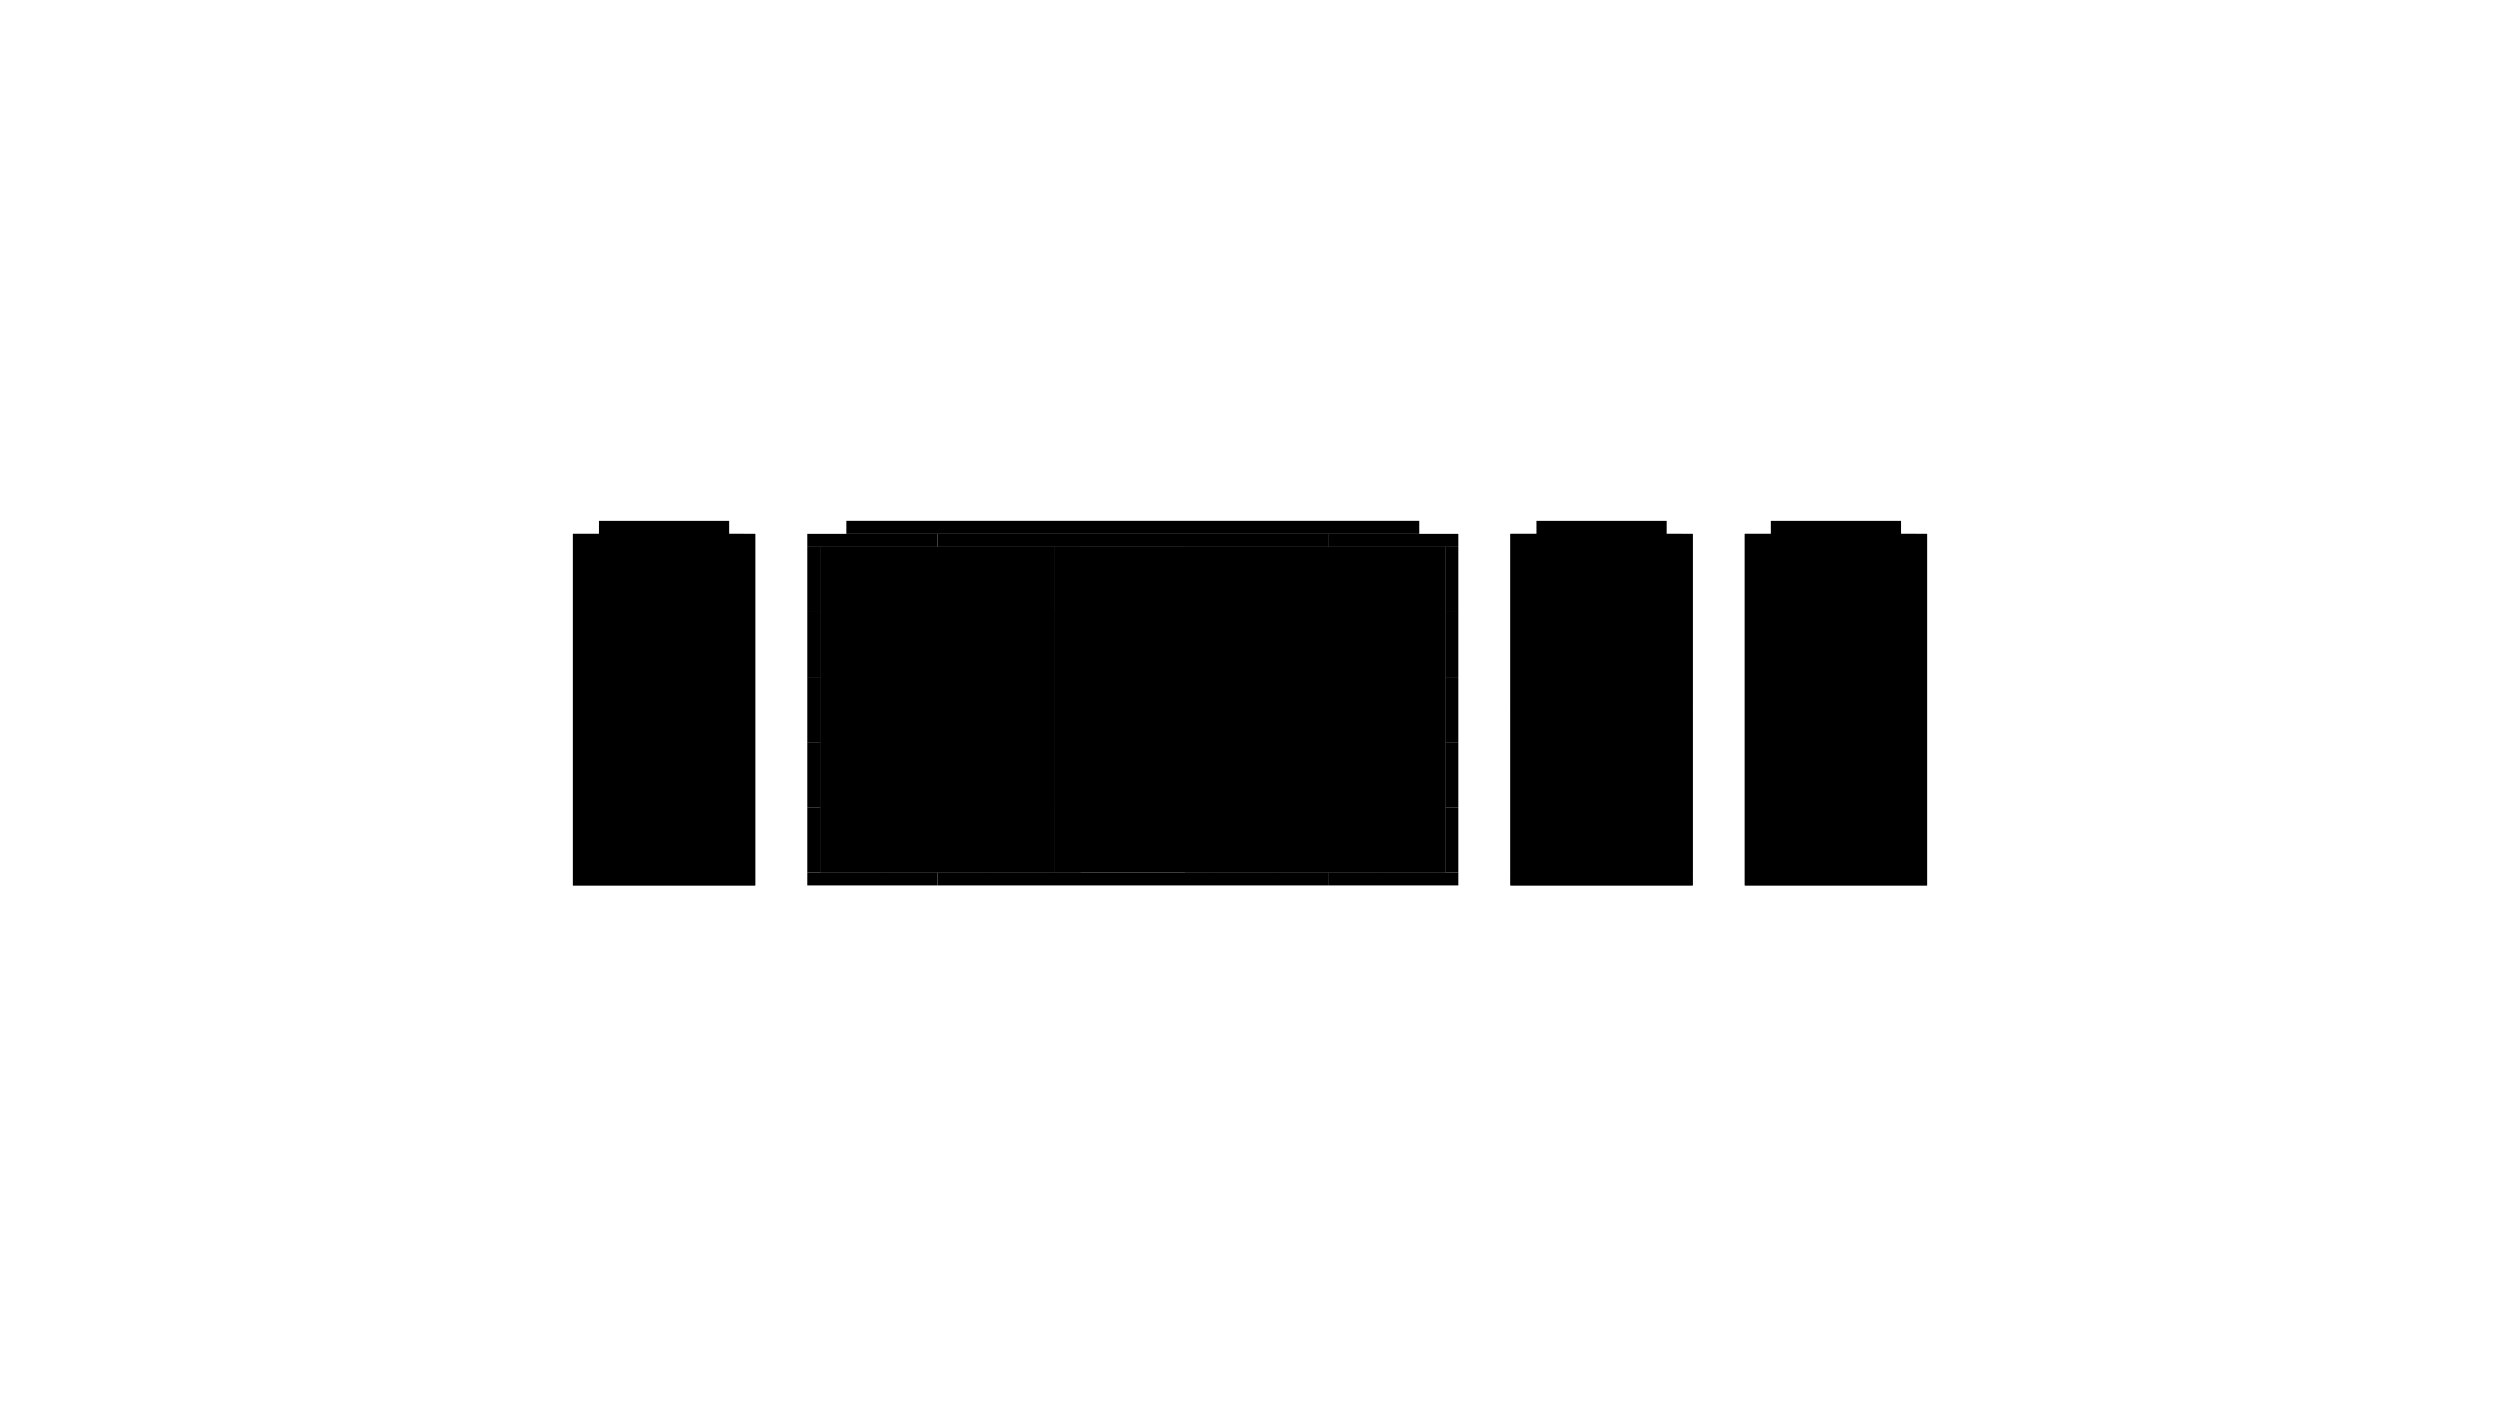
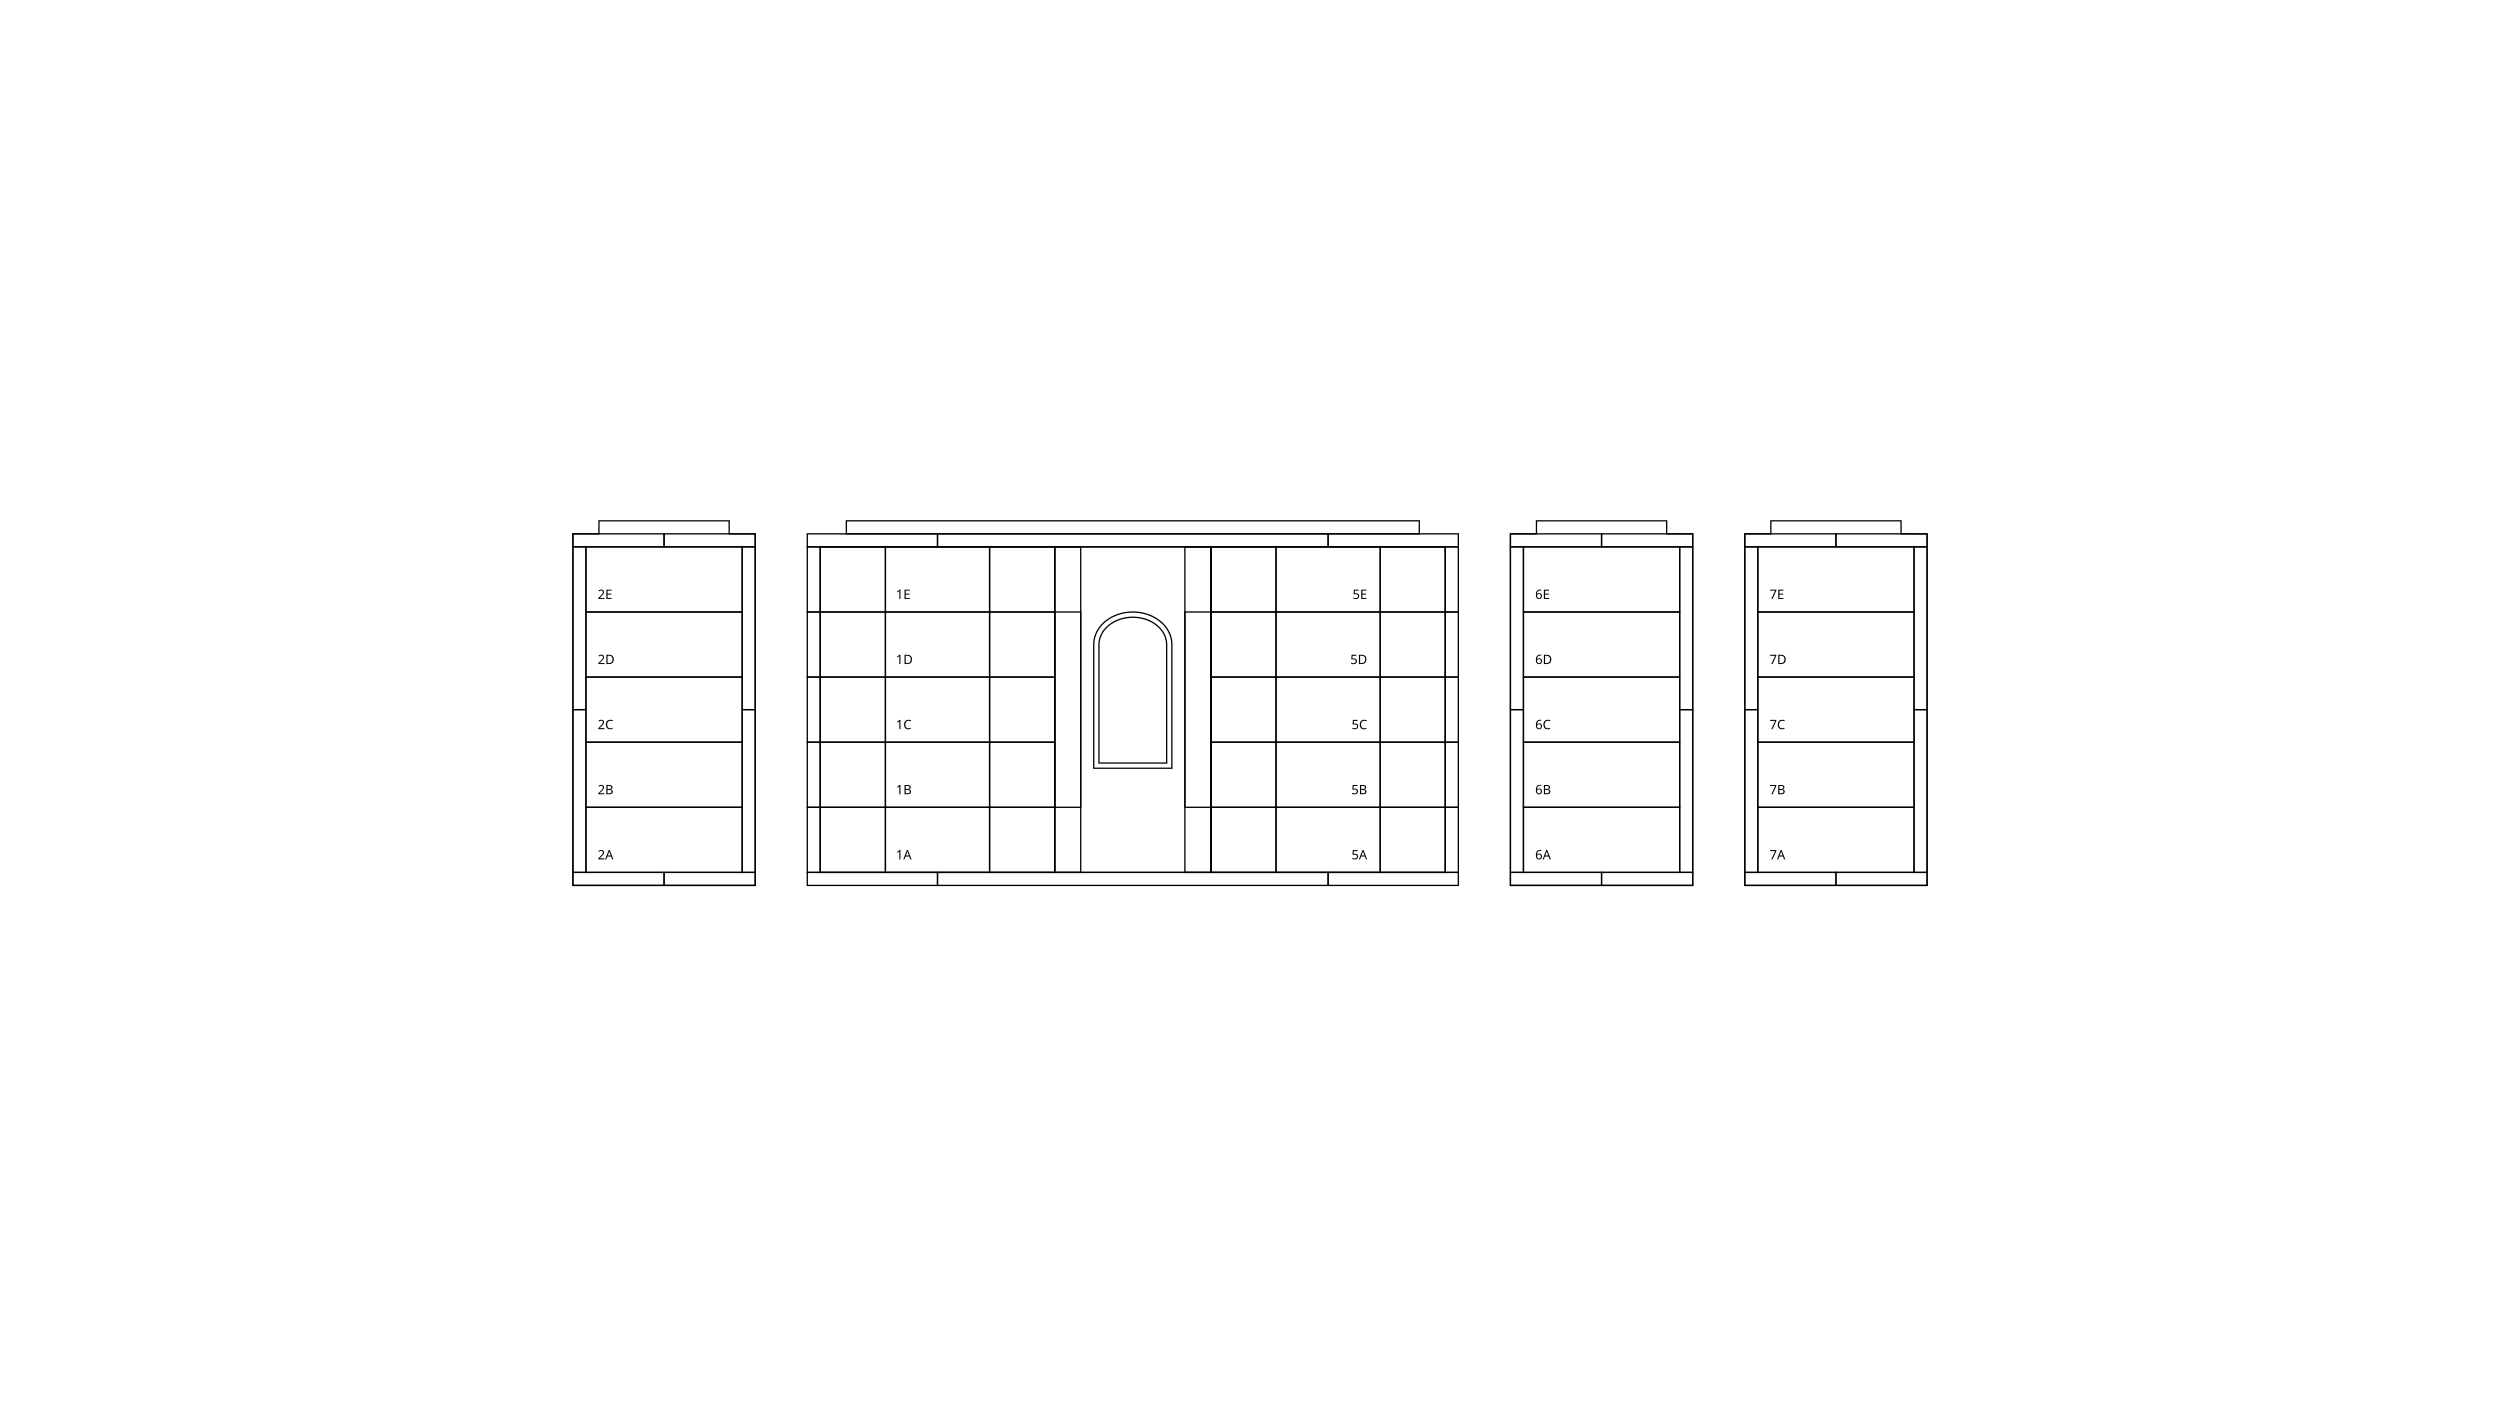
<svg xmlns="http://www.w3.org/2000/svg" height="1080" version="1.1" viewBox="0 0 1920 1080" width="1920">
  <style>
-     .map path {
+     path {
      fill: none;
      stroke-width: 1px;
      stroke: #000;
    }
-     .map text {
+     text {
      font-family: Monaco;
      font-size: 10px;
    }
    .text-anchor-end {
      text-anchor: end;
    }
  </style>
  <g>
    <path d="m440 680h140v-269.94l-20-0.059v-10h-100v10h-20z" />
    <path d="m440 410h70v10h-70z" />
    <path d="m510 410h70v10h-70z" />
    <path d="m440 420h10v125h-10z" />
    <path d="m440 545v125h10v-125z" />
    <path d="m570 420h10v125h-10z" />
    <path d="m570 545h10v125h-10z" />
    <path d="m440 670h70v10h-70z" />
    <path d="m510 670h70v10h-70z" />
    <path d="m1160 680h140v-269.94l-20-0.059v-10h-100v10h-20z" />
    <path d="m1160 410h70v10h-70z" />
    <path d="m1230 410h70v10h-70z" />
    <path d="m1160 420h10v125h-10z" />
    <path d="m1160 545v125h10v-125z" />
    <path d="m1290 420h10v125h-10z" />
    <path d="m1290 545h10v125h-10z" />
    <path d="m1160 670h70v10h-70z" />
    <path d="m1230 670h70v10h-70z" />
    <path d="m1340 680h140v-269.94l-20-0.059v-10h-100v10h-20z" />
    <path d="m1340 410h70v10h-70z" />
    <path d="m1410 410h70v10h-70z" />
    <path d="m1340 420h10v125h-10z" />
    <path d="m1340 545v125h10v-125z" />
    <path d="m1470 420h10v125h-10z" />
    <path d="m1470 545h10v125h-10z" />
    <path d="m1340 670h70v10h-70z" />
    <path d="m1410 670h70v10h-70z" />
    <path d="m630 670h180v-250h-180z" />
    <path d="m630 620h50v50h-50z" />
    <path d="m630 570h50v50h-50z" />
    <path d="m630 520h50v50h-50z" />
    <path d="m630 470h50v50h-50z" />
    <path d="m630 420h50v50h-50z" />
    <path d="m760 620h50v50h-50z" />
    <path d="m760 570h50v50h-50z" />
    <path d="m760 520h50v50h-50z" />
    <path d="m760 470h50v50h-50z" />
    <path d="m760 420h50v50h-50z" />
    <path d="m930 670h180v-250h-180z" />
    <path d="m930 620h50v50h-50z" />
    <path d="m930 570h50v50h-50z" />
    <path d="m930 520h50v50h-50z" />
    <path d="m930 470h50v50h-50z" />
    <path d="m930 420h50v50h-50z" />
    <path d="m1060 620h50v50h-50z" />
    <path d="m1060 570h50v50h-50z" />
    <path d="m1060 520h50v50h-50z" />
    <path d="m1060 470h50v50h-50z" />
    <path d="m1060 420h50v50h-50z" />
    <path d="m810 420h120v250h-120z" />
    <path d="m810 420h20v250h-20z" />
    <path d="m910 420h20v250h-20z" />
    <path d="m870 470a30 25 0 0 0-15 3.35 30 25 0 0 0-15 21.65v95h60v-95a30 25 0 0 0-15-21.65 30 25 0 0 0-15-3.35z" />
    <path d="m868.59 474.04c-7.419 0.345-14.951 3.29-19.885 8.983-2.927 3.311-4.697 7.65-4.703 12.088 4e-3 30.296 5.7e-4 60.593 2e-3 90.89h52c-4e-3 -30.491 0.017-60.983-0.022-91.474-0.136-5.482-3.089-10.604-7.261-14.049-5.551-4.658-12.959-6.727-20.131-6.438z" />
    <path d="m810 470h20v150h-20z" />
    <path d="m910 470h20v150h-20z" />
    <path d="m620 420v-10h100v10z" />
    <path d="m1020 420v-10h100v10z" />
    <path d="m720 410h300v10h-300z" />
    <path d="m620 680v-10h100v10z" />
    <path d="m1020 680v-10h100v10z" />
    <path d="m720 670h300v10h-300z" />
    <path d="m650 410v-10h440v10z" />
    <path d="m630 670h-10v-50h10z" />
    <path d="m630 620h-10v-50h10z" />
    <path d="m630 570h-10v-50h10z" />
    <path d="m630 520h-10v-50h10z" />
    <path d="m630 470h-10v-50h10z" />
    <path d="m1120 670h-10v-50h10z" />
    <path d="m1120 620h-10v-50h10z" />
    <path d="m1120 570h-10v-50h10z" />
    <path d="m1120 520h-10v-50h10z" />
    <path d="m1120 470h-10v-50h10z" />
  </g>
  <g>
    <path d="m450 670h120v-50h-120z" />
    <text x="459" y="660">2A</text>
    <path d="m450 620h120v-50h-120z" />
    <text x="459" y="610">2B</text>
    <path d="m450 570h120v-50h-120z" />
    <text x="459" y="560">2C</text>
    <path d="m450 520h120v-50h-120z" />
    <text x="459" y="510">2D</text>
    <path d="m450 470h120v-50h-120z" />
    <text x="459" y="460">2E</text>
    <path d="m680 620h80v50h-80z" />
    <text x="688" y="660">1A</text>
    <path d="m680 570h80v50h-80z" />
    <text x="688" y="610">1B</text>
    <path d="m680 520h80v50h-80z" />
    <text x="688" y="560">1C</text>
    <path d="m680 470h80v50h-80z" />
    <text x="688" y="510">1D</text>
    <path d="m680 420h80v50h-80z" />
    <text x="688" y="460">1E</text>
    <path d="m980 620h80v50h-80z" />
    <text class="text-anchor-end" x="1050" y="660">5A</text>
    <path d="m980 570h80v50h-80z" />
    <text class="text-anchor-end" x="1050" y="610">5B</text>
    <path d="m980 520h80v50h-80z" />
    <text class="text-anchor-end" x="1050" y="560">5C</text>
    <path d="m980 470h80v50h-80z" />
    <text class="text-anchor-end" x="1050" y="510">5D</text>
    <path d="m980 420h80v50h-80z" />
    <text class="text-anchor-end" x="1050" y="460">5E</text>
    <path d="m1170 670h120v-50h-120z" />
    <text x="1179" y="660">6A</text>
    <path d="m1170 620h120v-50h-120z" />
    <text x="1179" y="610">6B</text>
    <path d="m1170 570h120v-50h-120z" />
    <text x="1179" y="560">6C</text>
    <path d="m1170 520h120v-50h-120z" />
    <text x="1179" y="510">6D</text>
    <path d="m1170 470h120v-50h-120z" />
    <text x="1179" y="460">6E</text>
    <path d="m1350 670h120v-50h-120z" />
    <text x="1359" y="660">7A</text>
    <path d="m1350 620h120v-50h-120z" />
    <text x="1359" y="610">7B</text>
    <path d="m1350 570h120v-50h-120z" />
    <text x="1359" y="560">7C</text>
    <path d="m1350 520h120v-50h-120z" />
    <text x="1359" y="510">7D</text>
    <path d="m1350 470h120v-50h-120z" />
    <text x="1359" y="460">7E</text>
  </g>
</svg>
